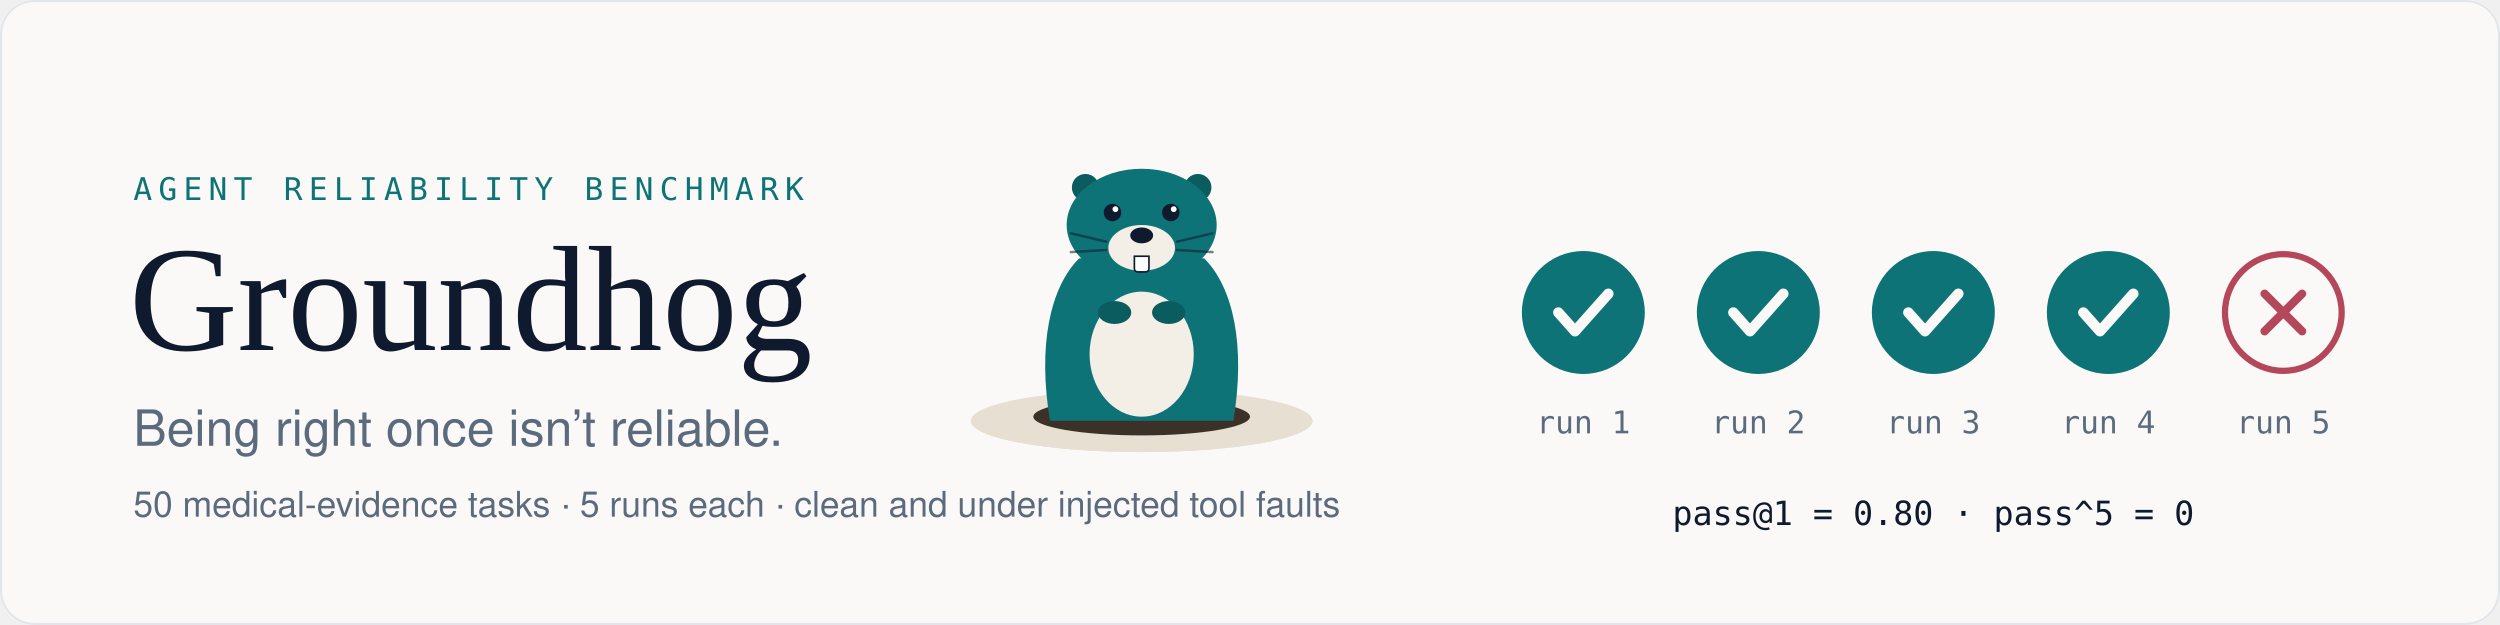
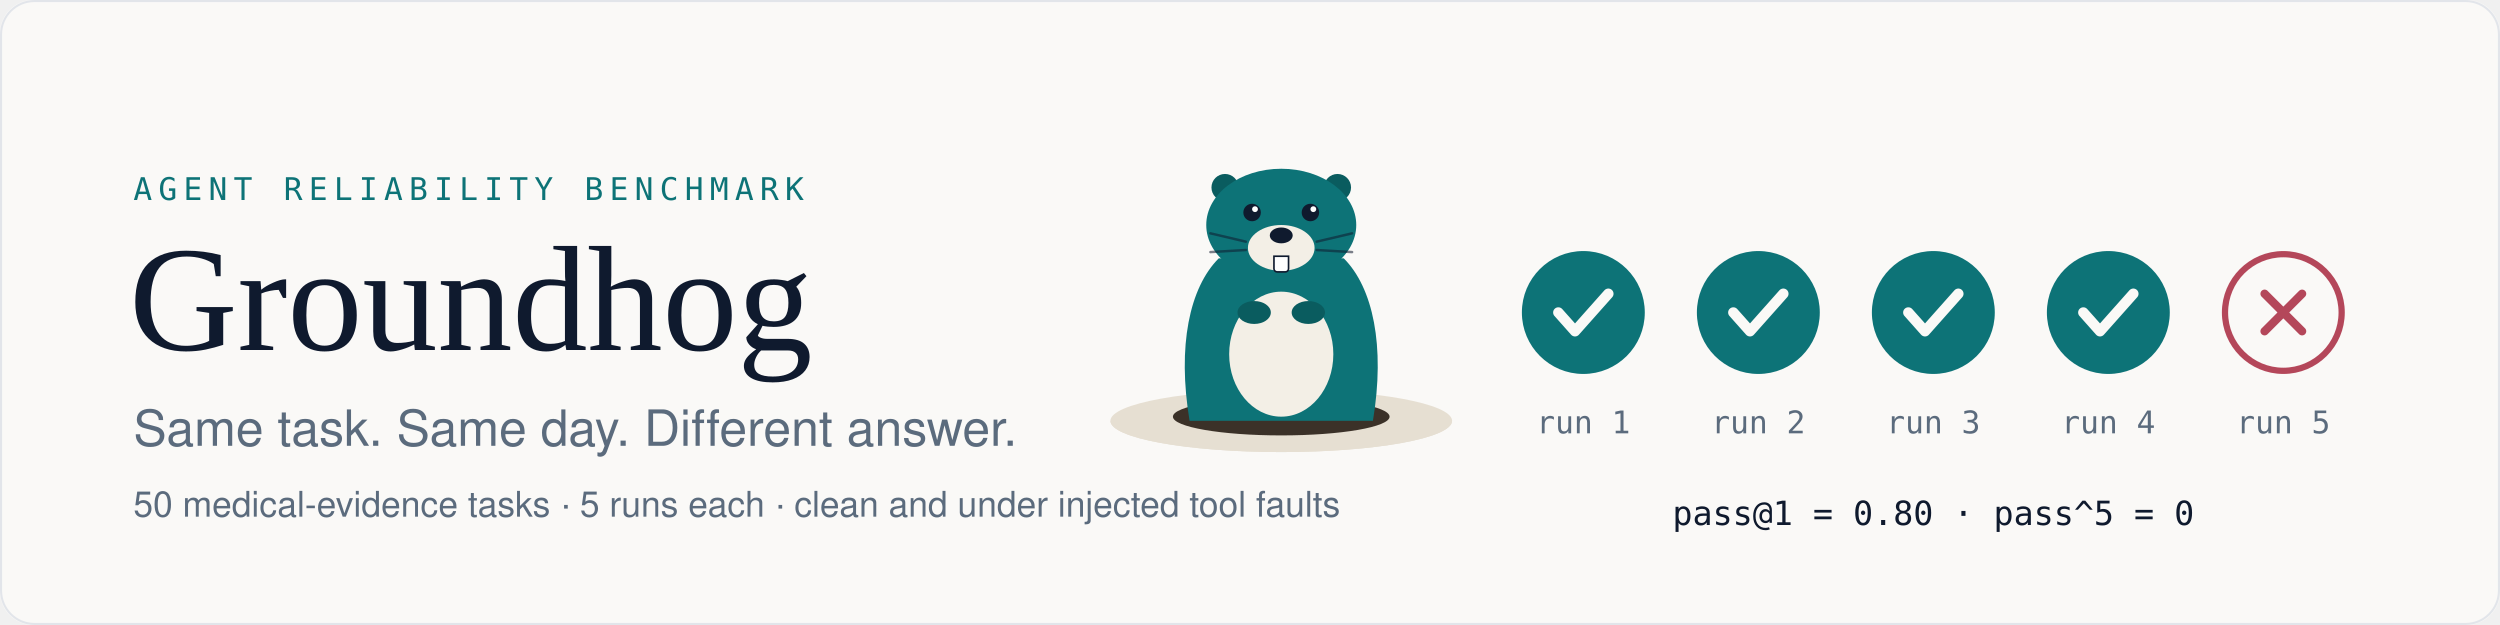
- <svg xmlns="http://www.w3.org/2000/svg" width="1200" height="300" viewBox="0 0 1200 300" role="img" aria-label="Groundhog: right once isn't reliable">
+ <svg xmlns="http://www.w3.org/2000/svg" width="1200" height="300" viewBox="0 0 1200 300" role="img" aria-label="Groundhog: same task, same day, different answer">
  <style>
.r,.eyes{transform-box:fill-box;transform-origin:center}
@keyframes pop1{0%,18.75%{opacity:0;transform:scale(.3)}21.50%{opacity:1;transform:scale(1.12)}23.25%{transform:scale(1)}87.50%{opacity:1;transform:scale(1)}93.75%,100%{opacity:0;transform:scale(.9)}}
.r1{animation:pop1 8.0s infinite}
@keyframes draw1{0%,21.00%{stroke-dashoffset:40}25.00%,100%{stroke-dashoffset:0}}
.c1{stroke-dasharray:40;animation:draw1 8.0s infinite}
@keyframes pop2{0%,24.00%{opacity:0;transform:scale(.3)}26.75%{opacity:1;transform:scale(1.12)}28.50%{transform:scale(1)}87.50%{opacity:1;transform:scale(1)}93.75%,100%{opacity:0;transform:scale(.9)}}
.r2{animation:pop2 8.0s infinite}
@keyframes draw2{0%,26.25%{stroke-dashoffset:40}30.25%,100%{stroke-dashoffset:0}}
.c2{stroke-dasharray:40;animation:draw2 8.0s infinite}
@keyframes pop3{0%,29.25%{opacity:0;transform:scale(.3)}32.00%{opacity:1;transform:scale(1.12)}33.75%{transform:scale(1)}87.50%{opacity:1;transform:scale(1)}93.75%,100%{opacity:0;transform:scale(.9)}}
.r3{animation:pop3 8.0s infinite}
@keyframes draw3{0%,31.50%{stroke-dashoffset:40}35.50%,100%{stroke-dashoffset:0}}
.c3{stroke-dasharray:40;animation:draw3 8.0s infinite}
@keyframes pop4{0%,34.50%{opacity:0;transform:scale(.3)}37.25%{opacity:1;transform:scale(1.12)}39.00%{transform:scale(1)}87.50%{opacity:1;transform:scale(1)}93.75%,100%{opacity:0;transform:scale(.9)}}
.r4{animation:pop4 8.0s infinite}
@keyframes draw4{0%,36.75%{stroke-dashoffset:40}40.75%,100%{stroke-dashoffset:0}}
.c4{stroke-dasharray:40;animation:draw4 8.0s infinite}
@keyframes pop5{0%,39.75%{opacity:0;transform:scale(.3)}42.50%{opacity:1;transform:scale(1.12)}44.25%{transform:scale(1)}87.50%{opacity:1;transform:scale(1)}93.75%,100%{opacity:0;transform:scale(.9)}}
.r5{animation:pop5 8.0s infinite}
@keyframes shake{0%,44.25%{transform:translateX(0)}45.00%{transform:translateX(-6px)}45.75%{transform:translateX(6px)}46.50%{transform:translateX(-4px)}47.25%{transform:translateX(3px)}48.00%,100%{transform:translateX(0)}}
.shake{animation:shake 8.0s infinite}
@keyframes hog{0%,3.75%{transform:translateY(130px)}11.88%{transform:translateY(-8px)}14.37%{transform:translateY(0)}44.25%{transform:translateY(0)}45.75%{transform:translateY(-14px)}48.00%{transform:translateY(0)}90.00%{transform:translateY(0)}96.25%,100%{transform:translateY(130px)}}
.hog{animation:hog 8.0s infinite}
@keyframes blink{0%,67.50%,70.00%,100%{transform:scaleY(1)}68.75%{transform:scaleY(.1)}}
.eyes{animation:blink 8.0s infinite}
@keyframes stat{0%,49.25%{opacity:0;transform:translateY(6px)}54.25%{opacity:1;transform:translateY(0)}87.50%{opacity:1;transform:translateY(0)}93.75%,100%{opacity:0}}
.stat{animation:stat 8.0s infinite}
@media (prefers-reduced-motion: reduce){*{animation:none!important}}
</style>
  <defs>
    <clipPath id="burrow">
      <rect x="-100" y="-200" width="200" height="203" />
    </clipPath>
  </defs>
  <rect width="1200" height="300" rx="16" fill="#faf9f7" />
  <rect x="0.5" y="0.5" width="1199" height="299" rx="16" fill="none" stroke="#e2e5ea" />
  <text x="64" y="96" font-family="ui-monospace, SFMono-Regular, Menlo, monospace" font-size="15" letter-spacing="3" fill="#0d7377">AGENT RELIABILITY BENCHMARK</text>
  <text x="62" y="168" font-family="Georgia, 'Times New Roman', serif" font-size="72" fill="#0f1a2e">Groundhog</text>
-   <text x="64" y="214" font-family="-apple-system, 'Segoe UI', Helvetica, Arial, sans-serif" font-size="24" fill="#5b6b7d">Being right once isn’t reliable.</text>
+   <text x="64" y="214" font-family="-apple-system, 'Segoe UI', Helvetica, Arial, sans-serif" font-size="24" fill="#5b6b7d">Same task. Same day. Different answer.</text>
  <text x="64" y="248" font-family="-apple-system, 'Segoe UI', Helvetica, Arial, sans-serif" font-size="17" fill="#5b6b7d">50 medical-evidence tasks · 5 runs each · clean and under injected tool faults</text>
  <g class="r r1">
    <circle cx="760" cy="150" r="28" fill="#0d7377" stroke="#0d7377" stroke-width="3" />
    <path class="c1" d="M748 150 l8 9 l16 -18" fill="none" stroke="#faf9f7" stroke-width="5" stroke-linecap="round" stroke-linejoin="round" />
  </g>
  <text x="760" y="208" text-anchor="middle" font-family="ui-monospace, SFMono-Regular, Menlo, monospace" font-size="15" fill="#5b6b7d">run 1</text>
  <g class="r r2">
    <circle cx="844" cy="150" r="28" fill="#0d7377" stroke="#0d7377" stroke-width="3" />
    <path class="c2" d="M832 150 l8 9 l16 -18" fill="none" stroke="#faf9f7" stroke-width="5" stroke-linecap="round" stroke-linejoin="round" />
  </g>
  <text x="844" y="208" text-anchor="middle" font-family="ui-monospace, SFMono-Regular, Menlo, monospace" font-size="15" fill="#5b6b7d">run 2</text>
  <g class="r r3">
    <circle cx="928" cy="150" r="28" fill="#0d7377" stroke="#0d7377" stroke-width="3" />
    <path class="c3" d="M916 150 l8 9 l16 -18" fill="none" stroke="#faf9f7" stroke-width="5" stroke-linecap="round" stroke-linejoin="round" />
  </g>
  <text x="928" y="208" text-anchor="middle" font-family="ui-monospace, SFMono-Regular, Menlo, monospace" font-size="15" fill="#5b6b7d">run 3</text>
  <g class="r r4">
    <circle cx="1012" cy="150" r="28" fill="#0d7377" stroke="#0d7377" stroke-width="3" />
    <path class="c4" d="M1000 150 l8 9 l16 -18" fill="none" stroke="#faf9f7" stroke-width="5" stroke-linecap="round" stroke-linejoin="round" />
  </g>
  <text x="1012" y="208" text-anchor="middle" font-family="ui-monospace, SFMono-Regular, Menlo, monospace" font-size="15" fill="#5b6b7d">run 4</text>
  <g class="shake">
    <g class="r r5">
      <circle cx="1096" cy="150" r="28" fill="none" stroke="#b4475a" stroke-width="3" />
      <path d="M1087 141 l18 18 M1105 141 l-18 18" fill="none" stroke="#b4475a" stroke-width="4" stroke-linecap="round" />
    </g>
  </g>
  <text x="1096" y="208" text-anchor="middle" font-family="ui-monospace, SFMono-Regular, Menlo, monospace" font-size="15" fill="#5b6b7d">run 5</text>
  <text class="stat" x="928" y="252" text-anchor="middle" font-family="ui-monospace, SFMono-Regular, Menlo, monospace" font-size="16" fill="#0f1a2e">pass@1 = 0.80 · pass^5 = 0</text>
-   <g transform="translate(548 200)" aria-hidden="true">
+   <g transform="translate(615 200)" aria-hidden="true">
    <ellipse cx="0" cy="2" rx="82" ry="15" fill="#e6dfd2" />
    <ellipse cx="0" cy="0" rx="52" ry="9" fill="#3b3128" />
    <g clip-path="url(#burrow)">
      <g class="hog">
        <path d="M-44 2 C-50 -34 -44 -62 -30 -76 L30 -76 C44 -62 50 -34 44 2 Z" fill="#0d7377" />
        <ellipse cx="0" cy="-30" rx="25" ry="30" fill="#f3efe6" />
        <circle cx="-27" cy="-110" r="6.5" fill="#0a5c5f" />
        <circle cx="27" cy="-110" r="6.5" fill="#0a5c5f" />
        <ellipse cx="0" cy="-92" rx="36" ry="27" fill="#0d7377" />
        <ellipse cx="0" cy="-81" rx="16" ry="11" fill="#f3efe6" />
        <g class="eyes">
          <circle cx="-14" cy="-98" r="4.2" fill="#0f1a2e" />
          <circle cx="14" cy="-98" r="4.2" fill="#0f1a2e" />
          <circle cx="-12.6" cy="-99.6" r="1.4" fill="#ffffff" />
          <circle cx="15.4" cy="-99.6" r="1.4" fill="#ffffff" />
        </g>
        <ellipse cx="0" cy="-87" rx="5.5" ry="3.8" fill="#0f1a2e" />
        <path d="M-3.5 -77 h7 v6 a1.5 1.5 0 0 1 -1.5 1.5 h-4 a1.5 1.5 0 0 1 -1.5 -1.5 Z" fill="#ffffff" stroke="#0f1a2e" stroke-width="0.8" />
        <path d="M-17 -84 L-34 -88 M-17 -80 L-34 -79 M17 -84 L34 -88 M17 -80 L34 -79" stroke="#0f1a2e" stroke-width="1.2" stroke-linecap="round" opacity="0.55" />
        <ellipse cx="-13" cy="-50" rx="8" ry="5.5" fill="#0a5c5f" />
        <ellipse cx="13" cy="-50" rx="8" ry="5.5" fill="#0a5c5f" />
      </g>
    </g>
    <path d="M-82 2 A82 15 0 0 0 82 2 L52 2 A52 9 0 0 1 -52 2 Z" fill="#e6dfd2" />
  </g>
</svg>
